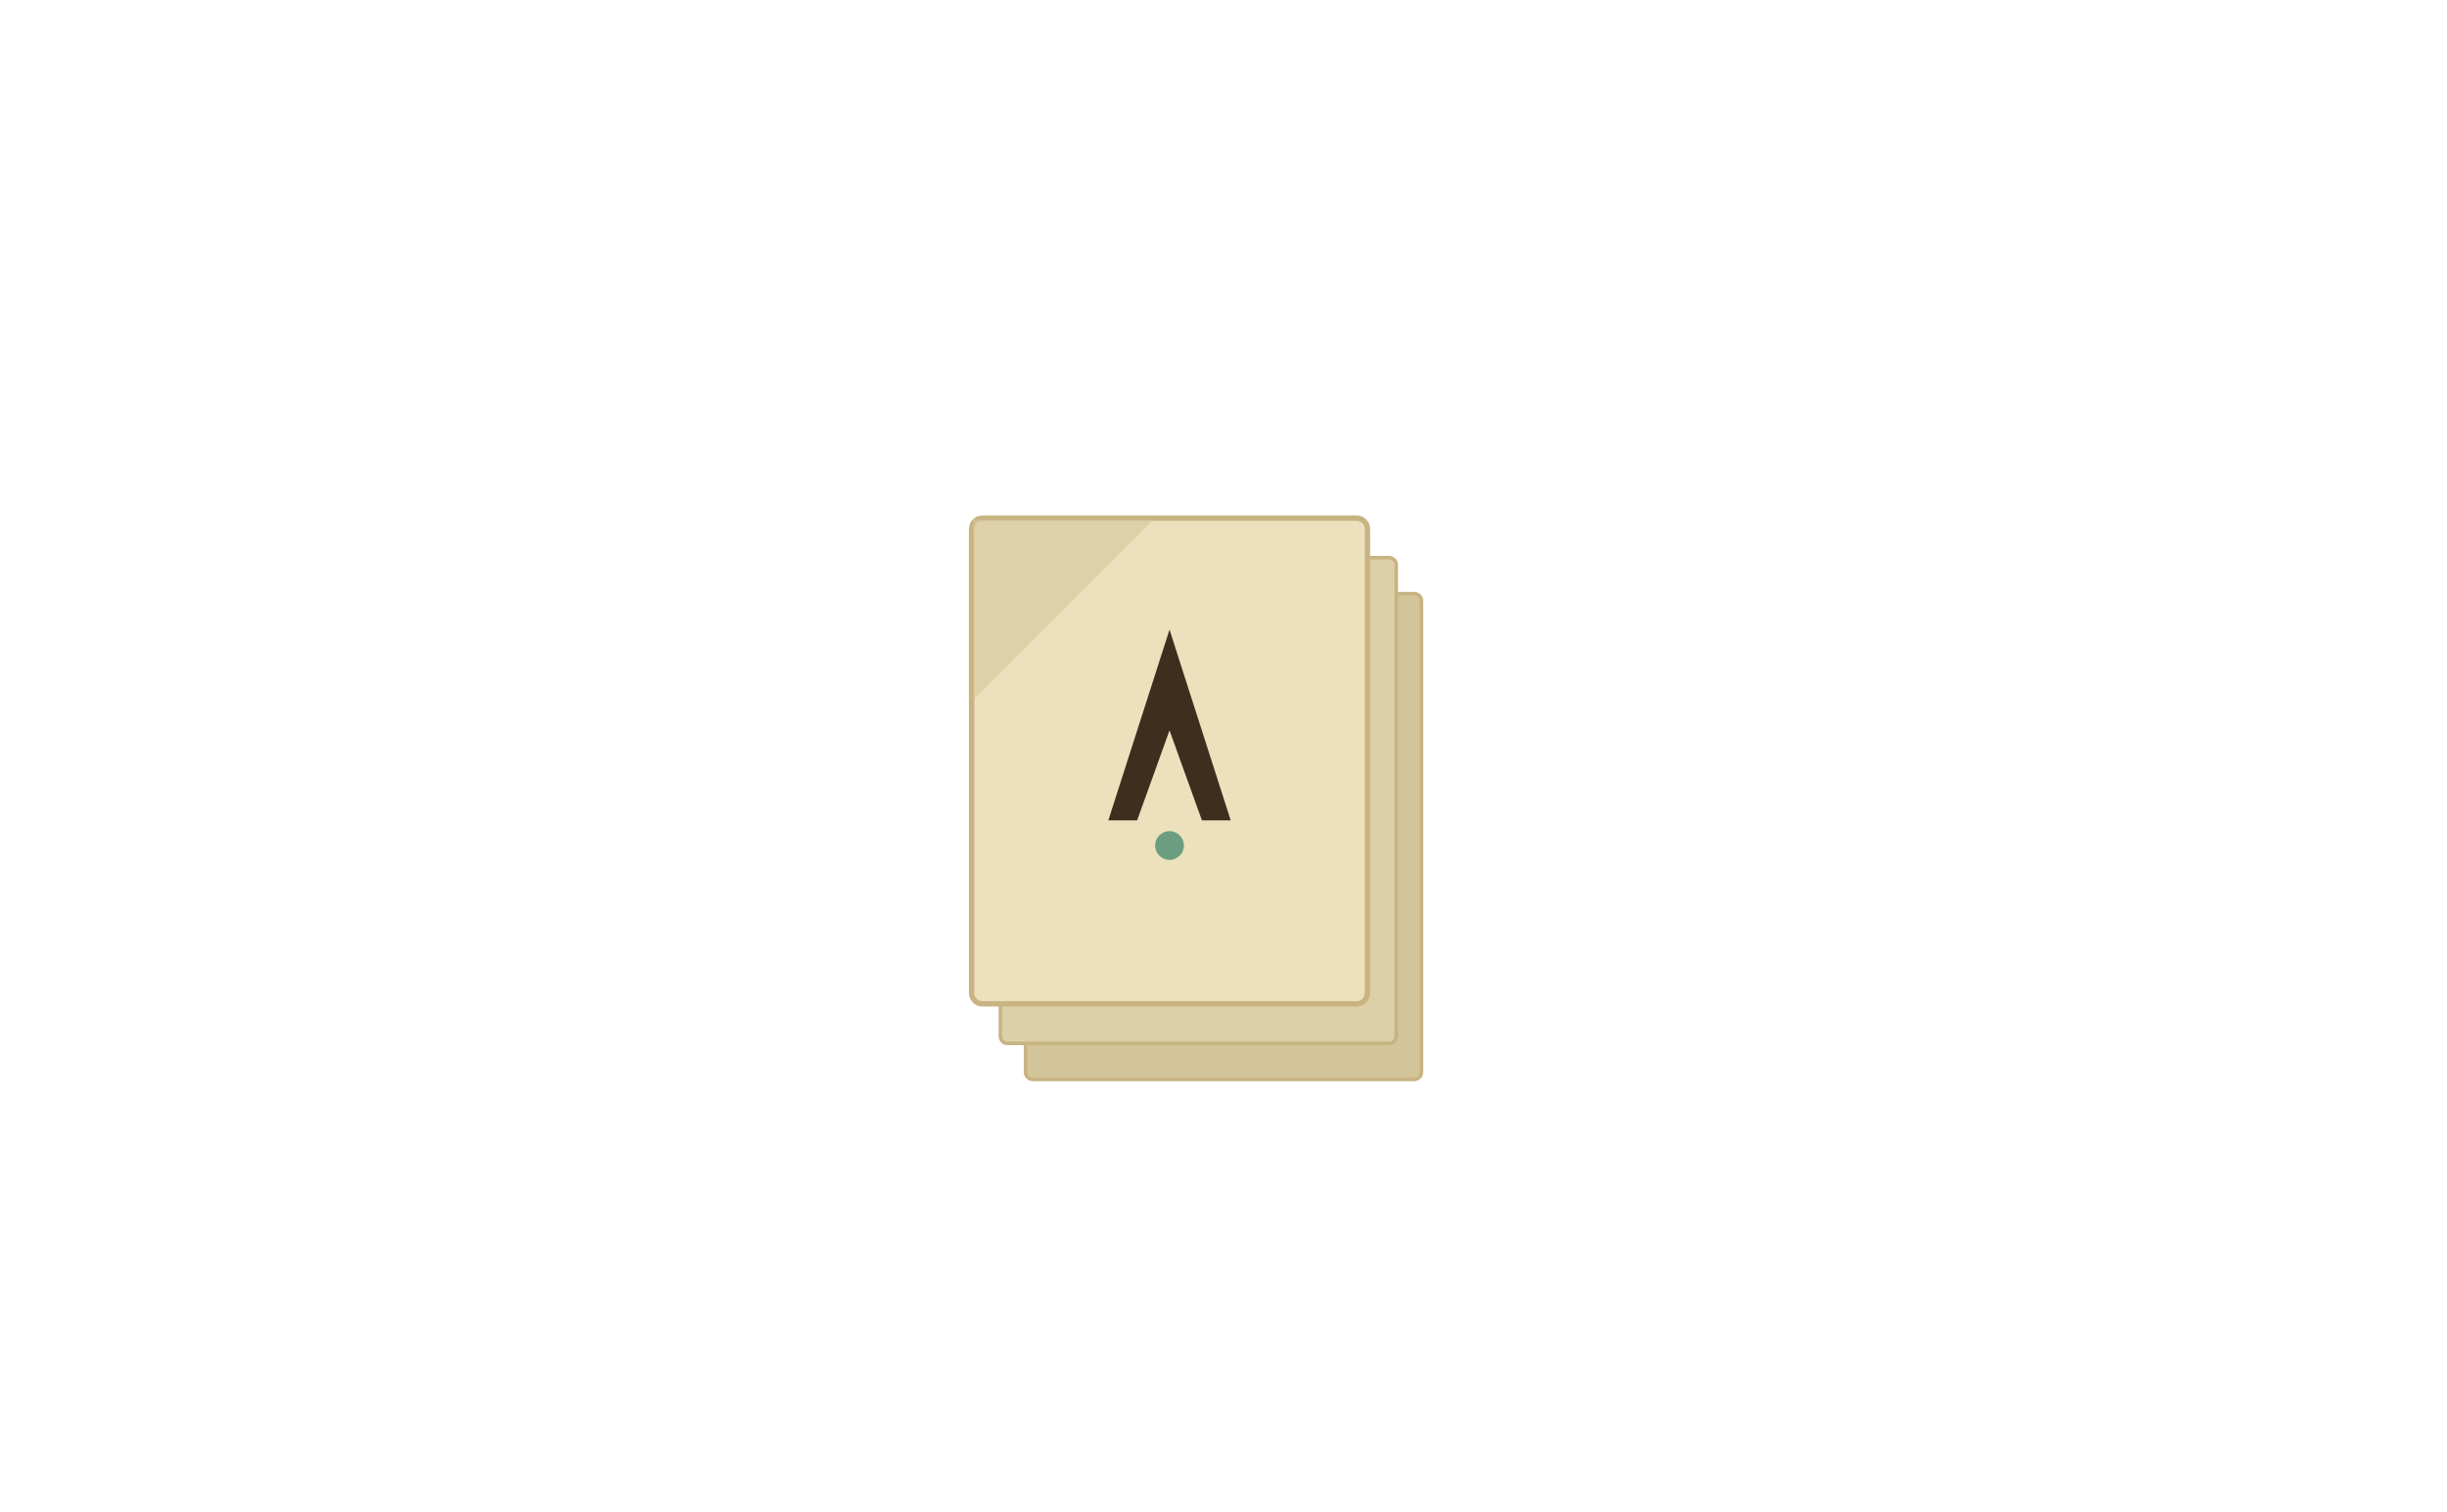
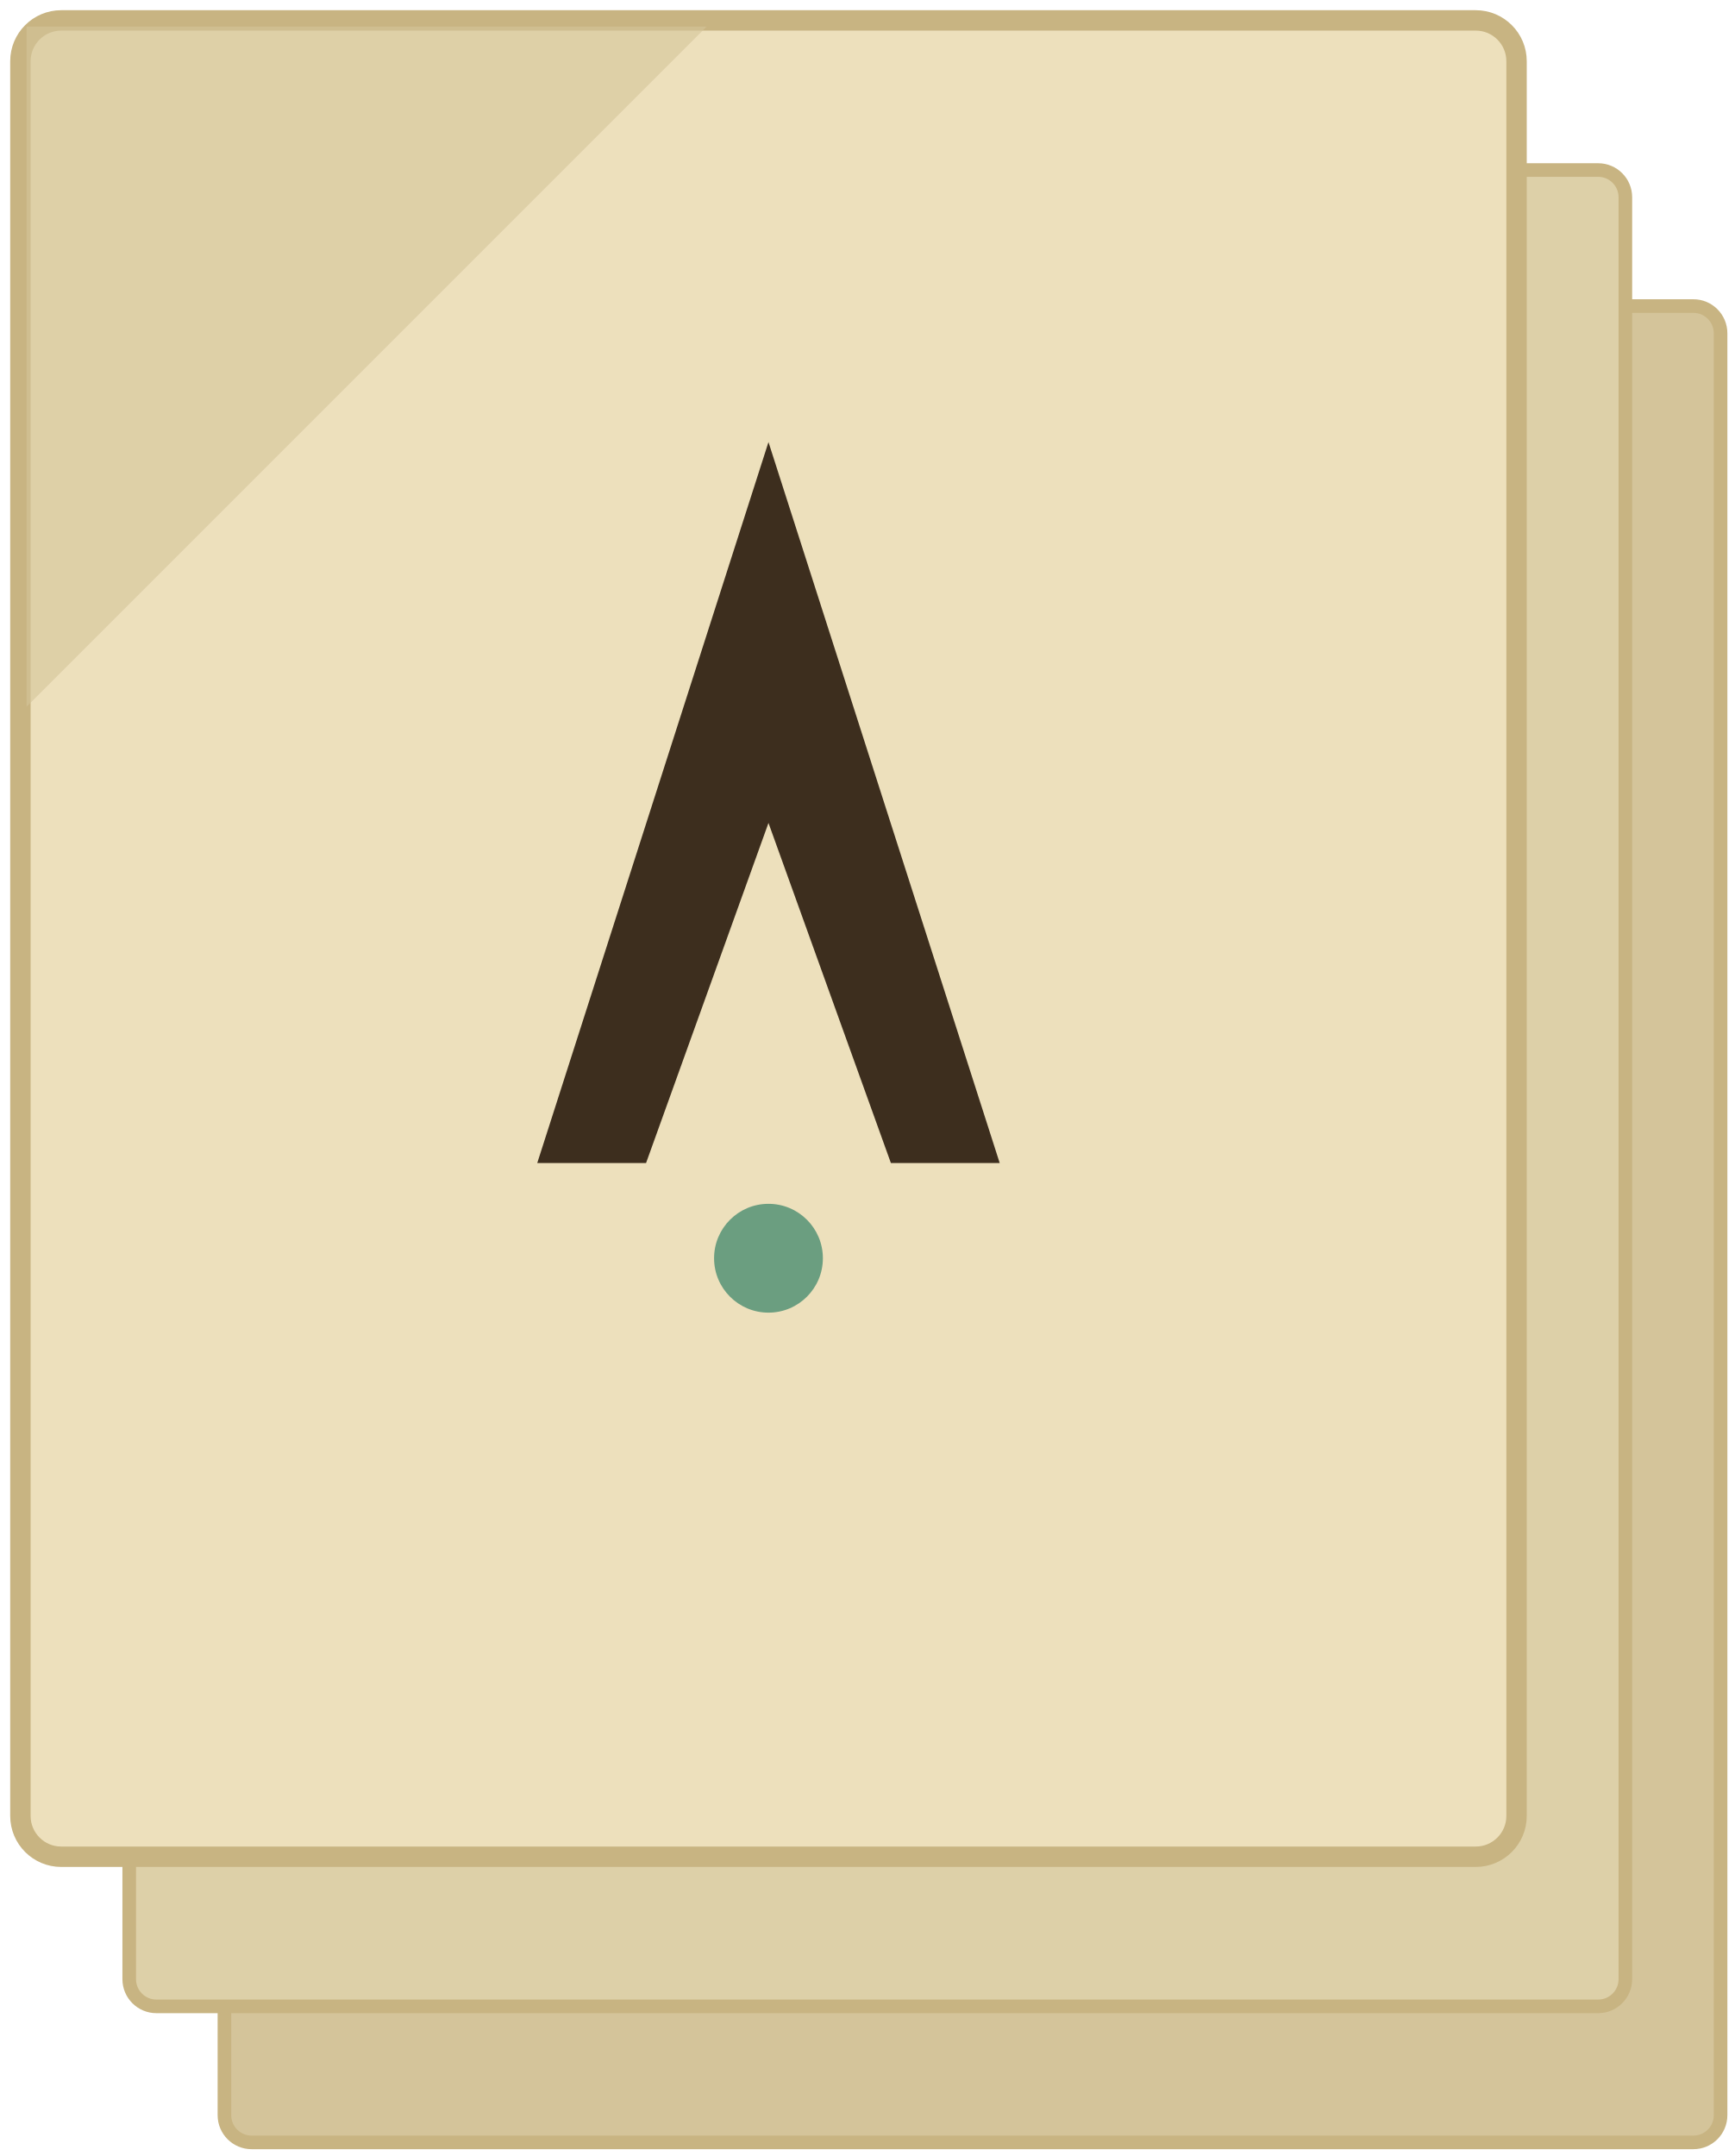
- <svg xmlns="http://www.w3.org/2000/svg" width="680" height="420">
+ <svg xmlns="http://www.w3.org/2000/svg" style="max-height: 500px" viewBox="268.5 142.5 127.5 158.5">
  <g class="layer">
-     <rect fill="rgb(212, 196, 154)" height="135" id="svg_1" rx="2" stroke="rgb(200, 180, 130)" stroke-width="1px" width="110" x="285" y="165" />
-     <rect fill="rgb(221, 208, 168)" height="135" id="svg_2" rx="2" stroke="rgb(200, 180, 130)" stroke-width="1px" width="110" x="278" y="155" />
-     <rect fill="rgb(237, 224, 188)" height="135" id="svg_3" rx="3" stroke="rgb(200, 180, 130)" stroke-width="1.5px" width="110" x="270" y="144" />
-     <polygon fill="rgb(212, 196, 154)" id="svg_" opacity="0.6" points="161.818,134 211.818,134 161.818,184" stroke-width="1px" transform="matrix(1, 0, 0, 1, 108.636, 10.4545)" />
-     <polygon fill="rgb(61, 46, 30)" id="svg_6" points="325,175 308,228 316,228 325,203 334,228 342,228 325,175" stroke-width="1px" />
-     <circle cx="325" cy="235" fill="rgb(107, 158, 128)" id="svg_7" r="4" stroke-width="1px" />
+     <rect y="165" x="285" width="110" stroke-width="1px" stroke="rgb(200, 180, 130)" rx="2" id="svg_1" height="135" fill="rgb(212, 196, 154)" />
+     <rect y="155" x="278" width="110" stroke-width="1px" stroke="rgb(200, 180, 130)" rx="2" id="svg_2" height="135" fill="rgb(221, 208, 168)" />
+     <rect y="144" x="270" width="110" stroke-width="1.5px" stroke="rgb(200, 180, 130)" rx="3" id="svg_3" height="135" fill="rgb(237, 224, 188)" />
+     <polygon stroke-width="1px" points="270.454,144.455 320.454,144.455 270.454,194.455" opacity="0.6" id="svg_" fill="rgb(212, 196, 154)" />
+     <polygon stroke-width="1px" points="325,175 308,228 316,228 325,203 334,228 342,228 325,175" id="svg_6" fill="rgb(61, 46, 30)" />
+     <circle stroke-width="1px" r="4" id="svg_7" fill="rgb(107, 158, 128)" cy="235" cx="325" />
  </g>
</svg>
